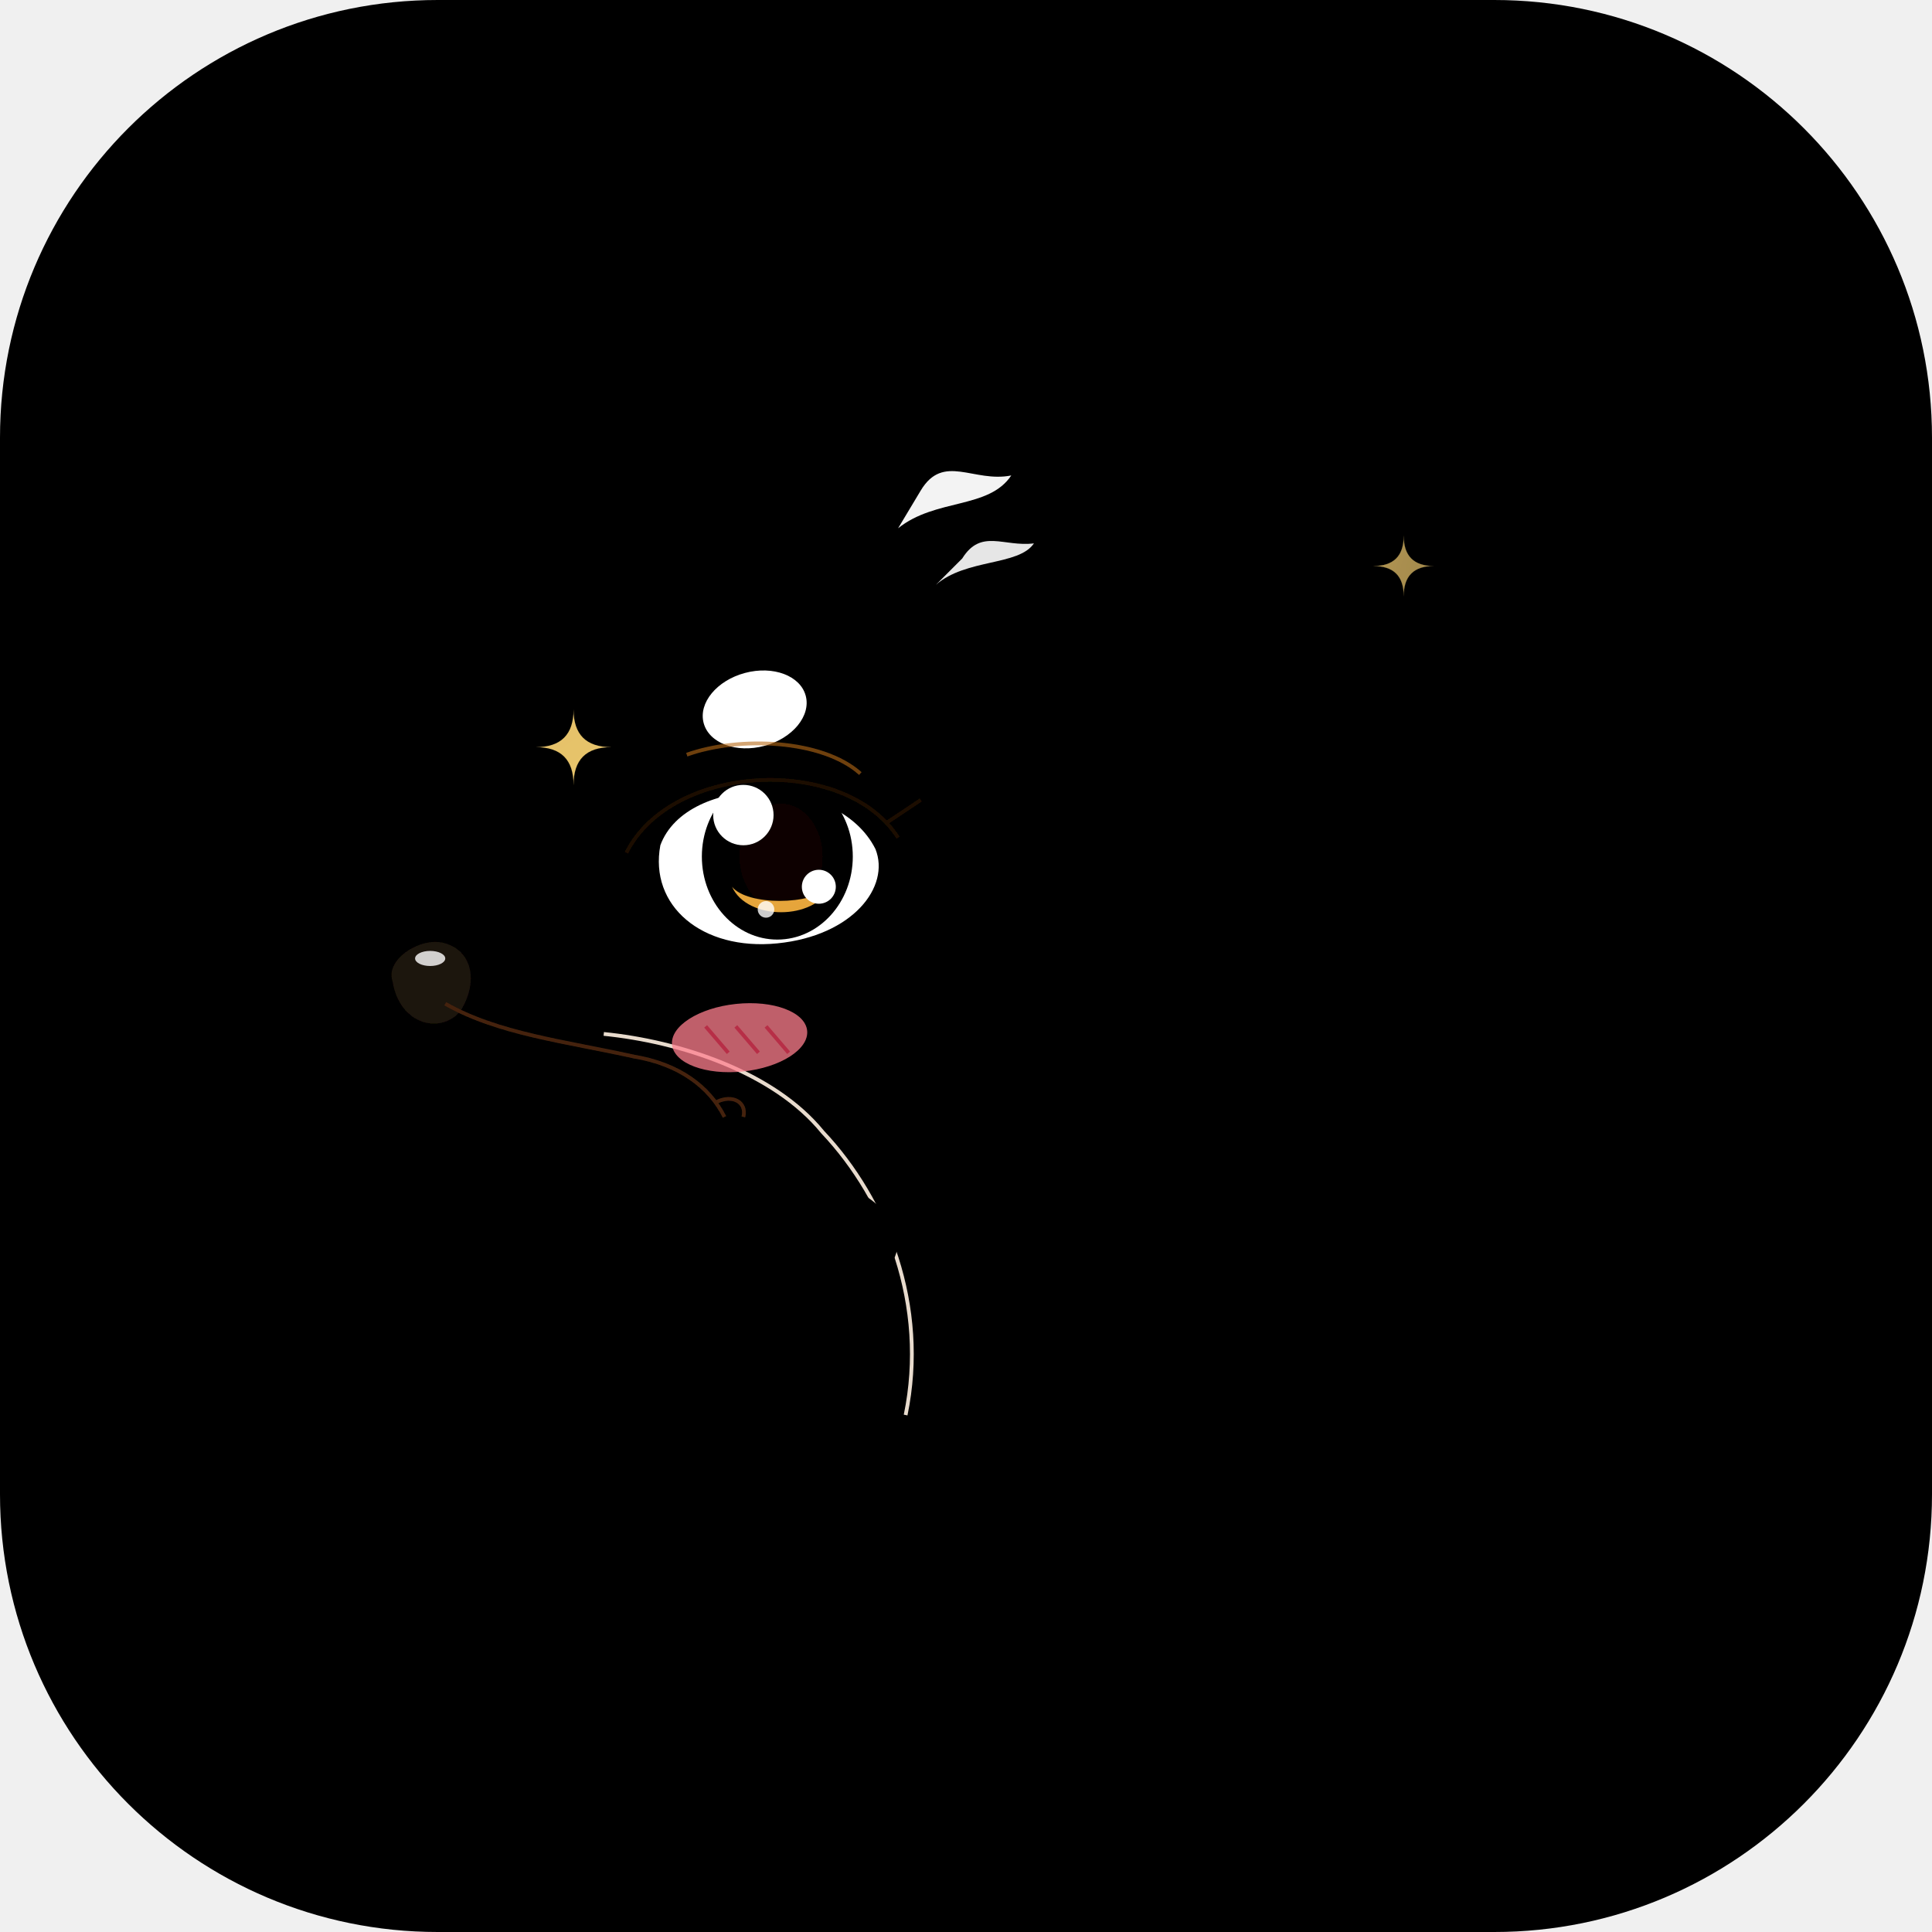
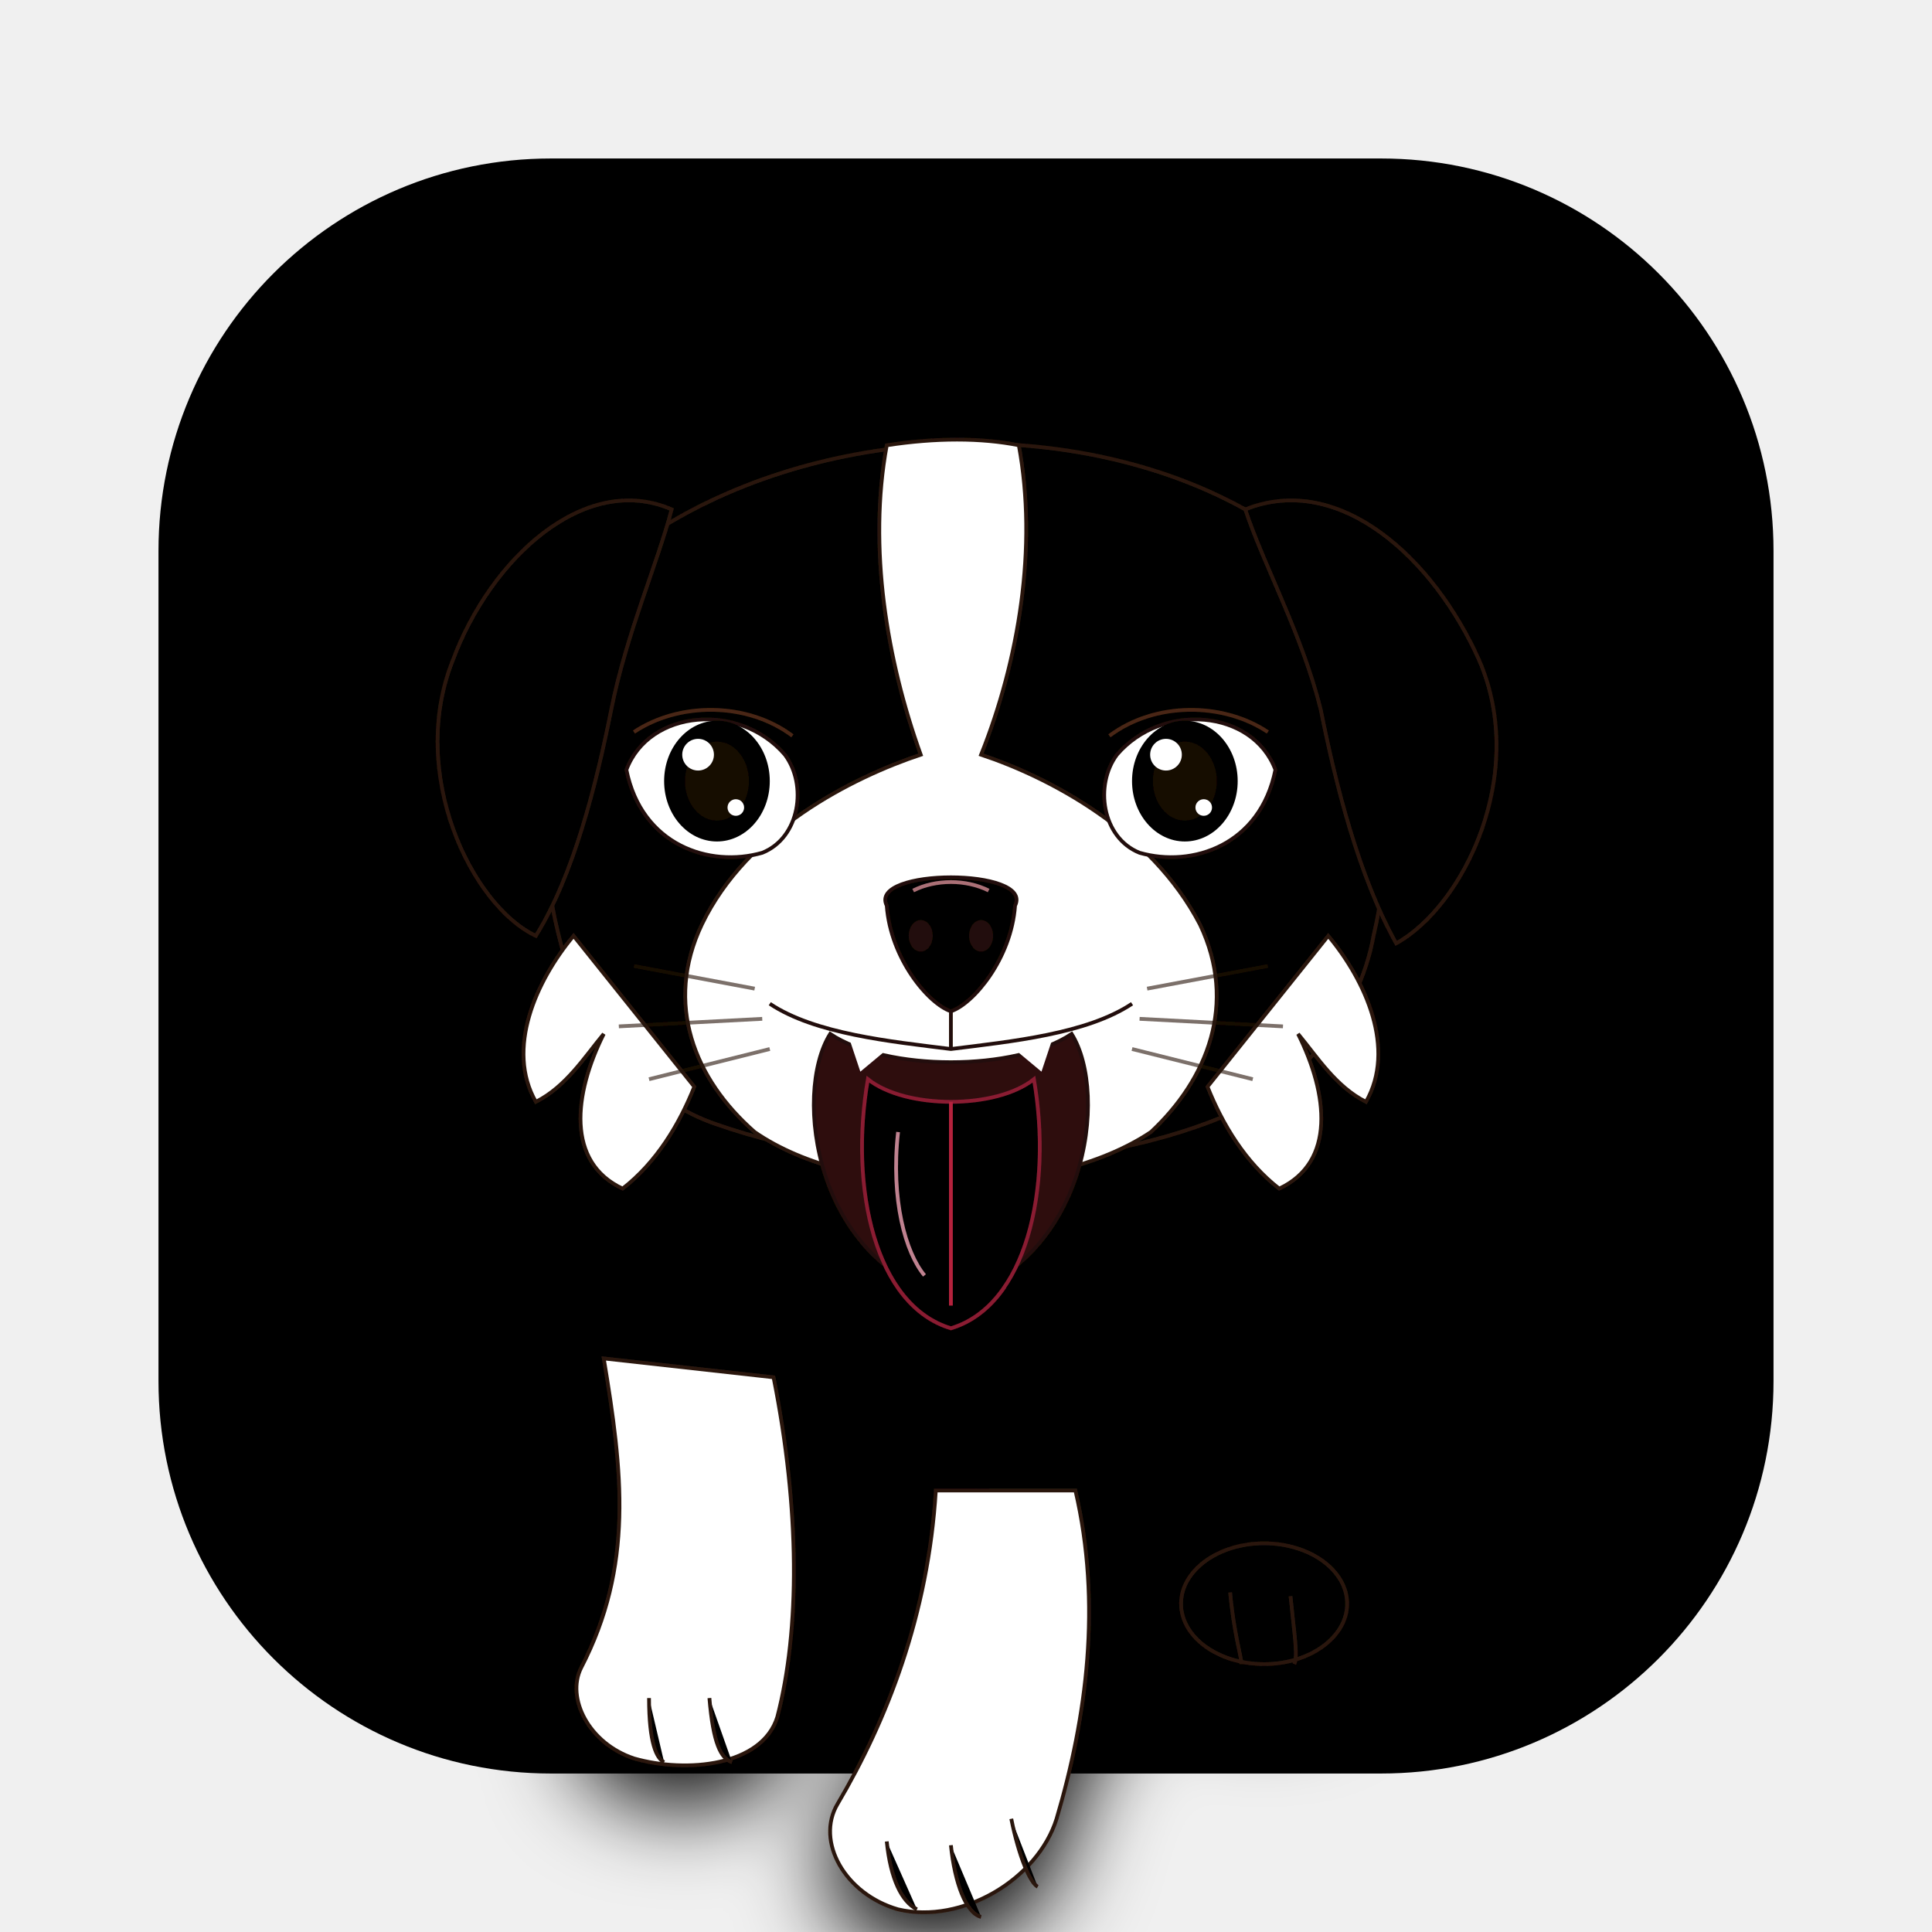
<svg xmlns="http://www.w3.org/2000/svg" viewBox="0 0 512 512" width="100%" height="100%">
  <defs>
-     <linearGradient id="appBg" x1="0%" y1="0%" x2="100%" y2="100%">
-       <stop offset="0%" stopColor="#252632" />
-       <stop offset="50%" stopColor="#1b1c24" />
-       <stop offset="100%" stopColor="#12131a" />
+     <linearGradient id="pupSquircleBg" x1="0%" y1="0%" x2="0%" y2="100%">
+       <stop offset="0%" stopColor="#df8600" />
+       <stop offset="28%" stopColor="#eca004" />
+       <stop offset="70%" stopColor="#f8bb0a" />
+       <stop offset="100%" stopColor="#fec913" />
    </linearGradient>
-     <linearGradient id="bgBorder" x1="0%" y1="0%" x2="100%" y2="100%">
-       <stop offset="0%" stopColor="#4c4e61" />
-       <stop offset="100%" stopColor="#272834" />
+     <linearGradient id="pupSquircleBorder" x1="0%" y1="0%" x2="0%" y2="100%">
+       <stop offset="0%" stopColor="#ffe682" stopOpacity="0.6" />
+       <stop offset="100%" stopColor="#b56e00" stopOpacity="0.4" />
    </linearGradient>
-     <radialGradient id="dogeHalo" cx="52%" cy="48%" r="48%">
-       <stop offset="0%" stopColor="#ffb938" stopOpacity="0.28" />
-       <stop offset="60%" stopColor="#f59e0b" stopOpacity="0.08" />
-       <stop offset="100%" stopColor="#f59e0b" stopOpacity="0" />
-     </radialGradient>
-     <linearGradient id="shibaFur" x1="15%" y1="10%" x2="85%" y2="90%">
-       <stop offset="0%" stopColor="#ffd276" />
-       <stop offset="40%" stopColor="#f7ab35" />
-       <stop offset="100%" stopColor="#d97a15" />
+     <linearGradient id="pupBrown" x1="0%" y1="0%" x2="0%" y2="100%">
+       <stop offset="0%" stopColor="#7a492d" />
+       <stop offset="60%" stopColor="#63391f" />
+       <stop offset="100%" stopColor="#4a2713" />
    </linearGradient>
-     <linearGradient id="shibaFurDark" x1="0%" y1="0%" x2="0%" y2="100%">
-       <stop offset="0%" stopColor="#dc8216" />
-       <stop offset="100%" stopColor="#a95507" />
+     <linearGradient id="pupBrownDark" x1="0%" y1="0%" x2="0%" y2="100%">
+       <stop offset="0%" stopColor="#55301a" />
+       <stop offset="100%" stopColor="#381d0c" />
    </linearGradient>
-     <linearGradient id="urajiroGrad" x1="0%" y1="0%" x2="100%" y2="100%">
+     <linearGradient id="pupTan" x1="0%" y1="0%" x2="0%" y2="100%">
+       <stop offset="0%" stopColor="#d48c52" />
+       <stop offset="100%" stopColor="#b46e39" />
+     </linearGradient>
+     <linearGradient id="pupEyeBlue" x1="0%" y1="0%" x2="0%" y2="100%">
+       <stop offset="0%" stopColor="#2e5473" />
+       <stop offset="45%" stopColor="#4f8eb8" />
+       <stop offset="85%" stopColor="#87c7ee" />
+       <stop offset="100%" stopColor="#b3e1fb" />
+     </linearGradient>
+     <linearGradient id="pupNose" x1="0%" y1="0%" x2="0%" y2="100%">
+       <stop offset="0%" stopColor="#9b565f" />
+       <stop offset="60%" stopColor="#7a3f47" />
+       <stop offset="100%" stopColor="#592b31" />
+     </linearGradient>
+     <linearGradient id="pupTongue" x1="0%" y1="0%" x2="0%" y2="100%">
+       <stop offset="0%" stopColor="#f87d95" />
+       <stop offset="60%" stopColor="#ea506e" />
+       <stop offset="100%" stopColor="#ce3151" />
+     </linearGradient>
+     <linearGradient id="whiteFurShadow" x1="0%" y1="0%" x2="0%" y2="100%">
      <stop offset="0%" stopColor="#ffffff" />
-       <stop offset="85%" stopColor="#fff8ed" />
-       <stop offset="100%" stopColor="#faece0" />
+       <stop offset="100%" stopColor="#ece4db" />
    </linearGradient>
-     <linearGradient id="earInner" x1="0%" y1="0%" x2="100%" y2="100%">
-       <stop offset="0%" stopColor="#ffe9ee" />
-       <stop offset="60%" stopColor="#fda4b5" />
-       <stop offset="100%" stopColor="#f07e92" />
+     <linearGradient id="earInnerPup" x1="0%" y1="0%" x2="0%" y2="100%">
+       <stop offset="0%" stopColor="#7a462b" />
+       <stop offset="60%" stopColor="#4e2a16" />
+       <stop offset="100%" stopColor="#3b1d0e" />
    </linearGradient>
-     <linearGradient id="sideEyeIris" x1="0%" y1="0%" x2="0%" y2="100%">
-       <stop offset="0%" stopColor="#1c0e04" />
-       <stop offset="35%" stopColor="#3d1b06" />
-       <stop offset="70%" stopColor="#9e4b09" />
-       <stop offset="100%" stopColor="#f29d2a" />
-     </linearGradient>
-     <filter id="dogeShadow" x="-10%" y="-10%" width="125%" height="125%">
-       <feDropShadow dx="-2" dy="12" stdDeviation="14" floodColor="#000000" floodOpacity="0.5" />
+     <filter id="pupDropShadow" x="-10%" y="-10%" width="120%" height="120%">
+       <feDropShadow dx="0" dy="10" stdDeviation="12" floodColor="#4a2e00" floodOpacity="0.25" />
    </filter>
  </defs>
-   <rect width="512" height="512" rx="116" fill="url(#appBg)" />
-   <rect width="502" height="502" x="5" y="5" rx="111" fill="none" stroke="url(#bgBorder)" strokeWidth="3.5" />
-   <circle cx="260" cy="256" r="185" fill="url(#dogeHalo)" />
-   <g id="side-profile-doge" filter="url(#dogeShadow)">
-     <g id="far-ear">
-       <path d="M 305 145 L 358 64 C 365 54, 380 64, 375 76 L 352 165 Z" fill="url(#shibaFurDark)" />
-       <path d="M 318 142 L 356 78 C 360 72, 368 76, 365 85 L 348 152 Z" fill="url(#earInner)" opacity="0.8" />
+   <rect x="42" y="42" width="428" height="428" rx="104" fill="url(#pupSquircleBg)" />
+   <rect x="44" y="44" width="424" height="424" rx="102" fill="none" stroke="url(#pupSquircleBorder)" strokeWidth="3" />
+   <g id="puppy-character" filter="url(#pupDropShadow)">
+     <path d="M 148 245 C 132 280, 136 345, 154 395 C 160 412, 168 425, 175 435 C 172 380, 185 330, 205 305 Z" fill="url(#pupBrown)" />
+     <path d="M 330 240 C 375 270, 395 320, 385 372 C 378 408, 350 435, 318 440 C 342 420, 355 385, 342 340 C 330 300, 310 270, 295 255 Z" fill="url(#pupBrownDark)" />
+     <g id="hind-paw-right">
+       <ellipse cx="335" cy="425" rx="22" ry="16" fill="url(#whiteFurShadow)" stroke="#2b190f" strokeWidth="3.2" />
+       <path d="M 326 422 C 327 433, 329 439, 329 441" stroke="#2b190f" strokeWidth="2.8" strokeLinecap="round" />
+       <path d="M 342 423 C 343 433, 344 439, 343 441" stroke="#2b190f" strokeWidth="2.8" strokeLinecap="round" />
    </g>
-     <path d="M 235 158 C 210 162, 178 188, 160 216 C 146 238, 130 252, 114 260 C 105 264, 106 276, 115 281 C 126 288, 142 292, 158 293 C 142 308, 145 328, 162 334 C 180 340, 195 348, 202 364 C 216 398, 235 432, 252 445 C 285 450, 350 450, 385 440 C 395 410, 402 360, 396 315 C 390 260, 372 195, 335 165 C 300 140, 262 154, 235 158 Z" fill="url(#shibaFur)" />
-     <path d="M 390 295 C 404 312, 402 334, 386 348 C 400 362, 396 385, 380 398" fill="none" stroke="url(#shibaFurDark)" strokeWidth="6" strokeLinecap="round" opacity="0.4" />
-     <g id="near-ear">
-       <path d="M 226 166 L 236 62 C 239 48, 258 50, 264 64 L 298 165 Z" fill="url(#shibaFur)" />
-       <path d="M 258 58 L 298 165 L 286 168 L 250 68 Z" fill="url(#shibaFurDark)" opacity="0.6" />
-       <path d="M 238 158 L 246 80 C 248 72, 256 74, 258 82 L 282 158 Z" fill="url(#earInner)" />
-       <path d="M 238 140 C 248 132, 262 135, 268 126 C 258 128, 250 120, 244 130 Z" fill="#ffffff" opacity="0.95" />
-       <path d="M 248 155 C 256 148, 270 150, 274 144 C 266 145, 260 140, 255 148 Z" fill="#ffffff" opacity="0.9" />
+     <path d="M 190 275 C 170 300, 142 345, 146 385 C 152 425, 178 448, 192 458 C 210 445, 218 410, 212 375 C 210 350, 222 332, 235 325 C 255 315, 268 335, 272 360 C 278 400, 266 438, 252 478 C 278 480, 308 440, 312 395 C 316 350, 295 305, 275 285 Z" fill="url(#whiteFurShadow)" />
+     <path d="M 248 375 C 275 365, 300 380, 298 408 C 295 425, 282 438, 266 442 C 272 418, 268 395, 248 375 Z" fill="url(#pupBrown)" />
+     <g id="front-left-paw">
+       <path d="M 160 360 C 165 390, 168 415, 154 442 C 150 450, 156 462, 168 466 C 182 470, 202 468, 206 455 C 212 432, 212 400, 205 365 Z" fill="#ffffff" stroke="#2b190f" strokeWidth="3.6" />
+       <path d="M 172 450 C 172 462, 174 466, 176 467" stroke="#2b190f" strokeWidth="3" strokeLinecap="round" />
+       <path d="M 188 450 C 189 462, 191 466, 194 467" stroke="#2b190f" strokeWidth="3" strokeLinecap="round" />
    </g>
-     <path d="M 114 266 C 125 268, 145 272, 160 274 C 178 276, 202 284, 218 300 C 236 318, 248 348, 240 375 C 232 402, 240 425, 252 445 L 215 440 C 192 418, 178 382, 168 352 C 158 340, 146 328, 144 312 C 130 306, 120 295, 114 280 Z" fill="url(#urajiroGrad)" />
-     <path d="M 160 274 C 180 276, 205 284, 218 300 C 235 318, 246 346, 240 375" fill="none" stroke="#e8dbcd" strokeWidth="3.5" strokeLinecap="round" />
-     <path d="M 226 315 C 240 322, 242 334, 230 340 C 242 346, 238 360, 224 362" fill="url(#urajiroGrad)" />
-     <ellipse cx="200" cy="188" rx="14" ry="10" fill="#ffffff" transform="rotate(-15 200 188)" />
-     <g id="anime-doge-side-eye">
-       <path d="M 175 224 C 182 205, 222 205, 232 225 C 236 235, 226 248, 206 250 C 186 252, 172 240, 175 224 Z" fill="#ffffff" />
-       <ellipse cx="206" cy="227" rx="20" ry="22" fill="url(#sideEyeIris)" />
-       <ellipse cx="207" cy="227" rx="11" ry="14" fill="#0f0502" />
-       <path d="M 194 235 C 198 244, 216 244, 220 235 C 215 240, 198 240, 194 235 Z" fill="#feb740" opacity="0.9" />
-       <circle cx="197" cy="216" r="8" fill="#ffffff" />
-       <circle cx="217" cy="235" r="4.5" fill="#ffffff" />
-       <circle cx="203" cy="241" r="2.2" fill="#ffffff" opacity="0.8" />
-       <path d="M 166 226 C 178 202, 224 200, 238 222" stroke="#1d0d05" strokeWidth="5.5" strokeLinecap="round" fill="none" />
-       <path d="M 235 218 L 244 212" stroke="#1d0d05" strokeWidth="4" strokeLinecap="round" />
-       <path d="M 182 200 C 196 195, 218 196, 228 205" stroke="#b86915" strokeWidth="2.5" strokeLinecap="round" fill="none" opacity="0.6" />
+     <g id="front-right-paw">
+       <path d="M 248 395 C 246 428, 235 456, 222 478 C 216 488, 224 502, 238 506 C 255 510, 275 498, 280 482 C 288 455, 292 425, 285 395 Z" fill="#ffffff" stroke="#2b190f" strokeWidth="3.8" />
+       <path d="M 235 488 C 236 498, 239 504, 243 506" stroke="#2b190f" strokeWidth="3.2" strokeLinecap="round" />
+       <path d="M 252 489 C 253 499, 256 507, 260 508" stroke="#2b190f" strokeWidth="3.2" strokeLinecap="round" />
+       <path d="M 268 482 C 270 492, 273 499, 275 500" stroke="#2b190f" strokeWidth="3.2" strokeLinecap="round" />
    </g>
-     <g id="anime-blush" opacity="0.75">
-       <ellipse cx="196" cy="275" rx="18" ry="9" fill="#ff7f8f" transform="rotate(-6 196 275)" />
-       <line x1="187" y1="272" x2="193" y2="279" stroke="#f43f5e" strokeWidth="2.2" strokeLinecap="round" />
-       <line x1="195" y1="272" x2="201" y2="279" stroke="#f43f5e" strokeWidth="2.2" strokeLinecap="round" />
-       <line x1="203" y1="272" x2="209" y2="279" stroke="#f43f5e" strokeWidth="2.2" strokeLinecap="round" />
-     </g>
-     <g id="doge-nose">
-       <path d="M 104 260 C 102 254, 112 248, 118 250 C 125 252, 127 260, 122 268 C 117 274, 106 272, 104 260 Z" fill="#1c120c" />
-       <ellipse cx="114" cy="254" rx="4" ry="2" fill="#ffffff" opacity="0.8" />
-     </g>
-     <g id="doge-mouth">
-       <path d="M 118 266 C 132 274, 150 276, 168 280 C 180 282, 188 288, 192 296" stroke="#452410" strokeWidth="3.6" strokeLinecap="round" fill="none" />
-       <path d="M 190 292 C 194 290, 198 292, 197 296" stroke="#452410" strokeWidth="3" strokeLinecap="round" fill="none" />
-     </g>
-     <g fill="#fed776" opacity="0.9">
-       <path d="M 152 188 Q 152 198 142 198 Q 152 198 152 208 Q 152 198 162 198 Q 152 198 152 188 Z" />
-       <path d="M 372 142 Q 372 150 364 150 Q 372 150 372 158 Q 372 150 380 150 Q 372 150 372 142 Z" opacity="0.7" />
+     <g id="puppy-head">
+       <path d="M 175 140 C 142 165, 138 215, 150 255 C 156 275, 172 292, 190 298 C 230 312, 285 312, 324 296 C 344 288, 360 270, 364 248 C 374 205, 364 158, 330 135 C 285 110, 220 112, 175 140 Z" fill="url(#pupBrown)" stroke="#2b190f" strokeWidth="4" />
+       <g id="left-ear">
+         <path d="M 178 135 C 155 125, 130 148, 120 175 C 108 205, 125 240, 142 248 C 152 232, 158 208, 162 188 C 166 168, 174 150, 178 135 Z" fill="url(#pupBrownDark)" stroke="#2b190f" strokeWidth="4" />
+         <path d="M 132 172 C 126 195, 134 220, 145 228 C 148 210, 154 190, 156 178 Z" fill="url(#earInnerPup)" />
+       </g>
+       <g id="right-ear">
+         <path d="M 330 135 C 355 125, 380 148, 392 175 C 405 205, 388 240, 370 250 C 360 232, 354 208, 350 188 C 345 168, 335 150, 330 135 Z" fill="url(#pupBrownDark)" stroke="#2b190f" strokeWidth="4" />
+         <path d="M 380 172 C 386 195, 378 220, 368 228 C 364 210, 358 190, 356 178 Z" fill="url(#earInnerPup)" />
+       </g>
+       <ellipse cx="186" cy="172" rx="16" ry="11" fill="url(#pupTan)" transform="rotate(-18 186 172)" />
+       <ellipse cx="318" cy="172" rx="16" ry="11" fill="url(#pupTan)" transform="rotate(18 318 172)" />
+       <path d="M 235 118 C 248 116, 260 116, 270 118 C 275 145, 270 175, 260 200 C 278 206, 305 220, 318 245 C 328 266, 320 286, 305 300 C 278 318, 226 318, 200 300 C 184 286, 176 266, 186 245 C 198 220, 226 206, 244 200 C 235 175, 230 145, 235 118 Z" fill="#ffffff" stroke="#2b190f" strokeWidth="3.6" />
+       <path d="M 152 248 C 142 260, 134 278, 142 292 C 150 288, 155 280, 160 274 C 152 290, 150 308, 165 315 C 174 308, 180 298, 184 288 Z" fill="#ffffff" stroke="#2b190f" strokeWidth="2.8" />
+       <path d="M 352 248 C 362 260, 370 278, 362 292 C 354 288, 349 280, 344 274 C 352 290, 354 308, 339 315 C 330 308, 324 298, 320 288 Z" fill="#ffffff" stroke="#2b190f" strokeWidth="2.8" />
+       <g id="left-eye">
+         <path d="M 166 204 C 172 188, 196 186, 208 200 C 214 208, 212 222, 202 226 C 188 230, 170 224, 166 204 Z" fill="#ffffff" stroke="#201108" strokeWidth="4.2" />
+         <ellipse cx="190" cy="207" rx="14" ry="16" fill="url(#pupEyeBlue)" />
+         <ellipse cx="190" cy="207" rx="8.5" ry="10.5" fill="#120804" />
+         <circle cx="185" cy="200" r="4.2" fill="#ffffff" />
+         <circle cx="195" cy="214" r="2.2" fill="#ffffff" />
+         <path d="M 168 194 C 180 186, 198 186, 210 195" fill="none" stroke="#4a2713" strokeWidth="2.5" strokeLinecap="round" />
+       </g>
+       <g id="right-eye">
+         <path d="M 338 204 C 332 188, 308 186, 296 200 C 290 208, 292 222, 302 226 C 316 230, 334 224, 338 204 Z" fill="#ffffff" stroke="#201108" strokeWidth="4.2" />
+         <ellipse cx="314" cy="207" rx="14" ry="16" fill="url(#pupEyeBlue)" />
+         <ellipse cx="314" cy="207" rx="8.5" ry="10.5" fill="#120804" />
+         <circle cx="309" cy="200" r="4.2" fill="#ffffff" />
+         <circle cx="319" cy="214" r="2.2" fill="#ffffff" />
+         <path d="M 336 194 C 324 186, 306 186, 294 195" fill="none" stroke="#4a2713" strokeWidth="2.5" strokeLinecap="round" />
+       </g>
+       <g id="puppy-nose">
+         <path d="M 235 240 C 230 230, 274 230, 269 240 C 268 254, 258 266, 252 268 C 246 266, 236 254, 235 240 Z" fill="url(#pupNose)" stroke="#241107" strokeWidth="3.2" />
+         <ellipse cx="244" cy="248" rx="3.2" ry="4.2" fill="#200d07" />
+         <ellipse cx="260" cy="248" rx="3.2" ry="4.2" fill="#200d07" />
+         <path d="M 242 236 C 248 233, 256 233, 262 236" fill="none" stroke="#d58b94" strokeWidth="2.2" strokeLinecap="round" opacity="0.8" />
+       </g>
+       <path d="M 252 268 L 252 278" stroke="#241107" strokeWidth="3" strokeLinecap="round" />
+       <g id="open-mouth">
+         <path d="M 220 274 C 235 284, 269 284, 284 274 C 294 290, 288 335, 252 344 C 216 335, 210 290, 220 274 Z" fill="#2e0d11" stroke="#241107" strokeWidth="3.6" />
+         <path d="M 225 275 L 228 284 L 234 279 Z" fill="#ffffff" />
+         <path d="M 279 275 L 276 284 L 270 279 Z" fill="#ffffff" />
+         <path d="M 230 286 C 225 315, 232 346, 252 352 C 272 346, 279 315, 274 286 C 264 294, 240 294, 230 286 Z" fill="url(#pupTongue)" stroke="#8a1c32" strokeWidth="2.6" />
+         <path d="M 252 292 C 252 312, 252 334, 252 346" fill="none" stroke="#b5233d" strokeWidth="2.2" strokeLinecap="round" />
+         <path d="M 238 300 C 236 318, 240 332, 245 338" fill="none" stroke="#ffadc0" strokeWidth="2.4" strokeLinecap="round" opacity="0.75" />
+         <path d="M 204 266 C 216 274, 236 276, 252 278 C 268 276, 288 274, 300 266" fill="none" stroke="#241107" strokeWidth="3.8" strokeLinecap="round" />
+       </g>
+       <g stroke="#241107" strokeWidth="1.6" opacity="0.6" strokeLinecap="round">
+         <line x1="200" y1="262" x2="168" y2="256" />
+         <line x1="202" y1="270" x2="164" y2="272" />
+         <line x1="204" y1="278" x2="172" y2="286" />
+         <line x1="304" y1="262" x2="336" y2="256" />
+         <line x1="302" y1="270" x2="340" y2="272" />
+         <line x1="300" y1="278" x2="332" y2="286" />
+       </g>
    </g>
  </g>
</svg>
